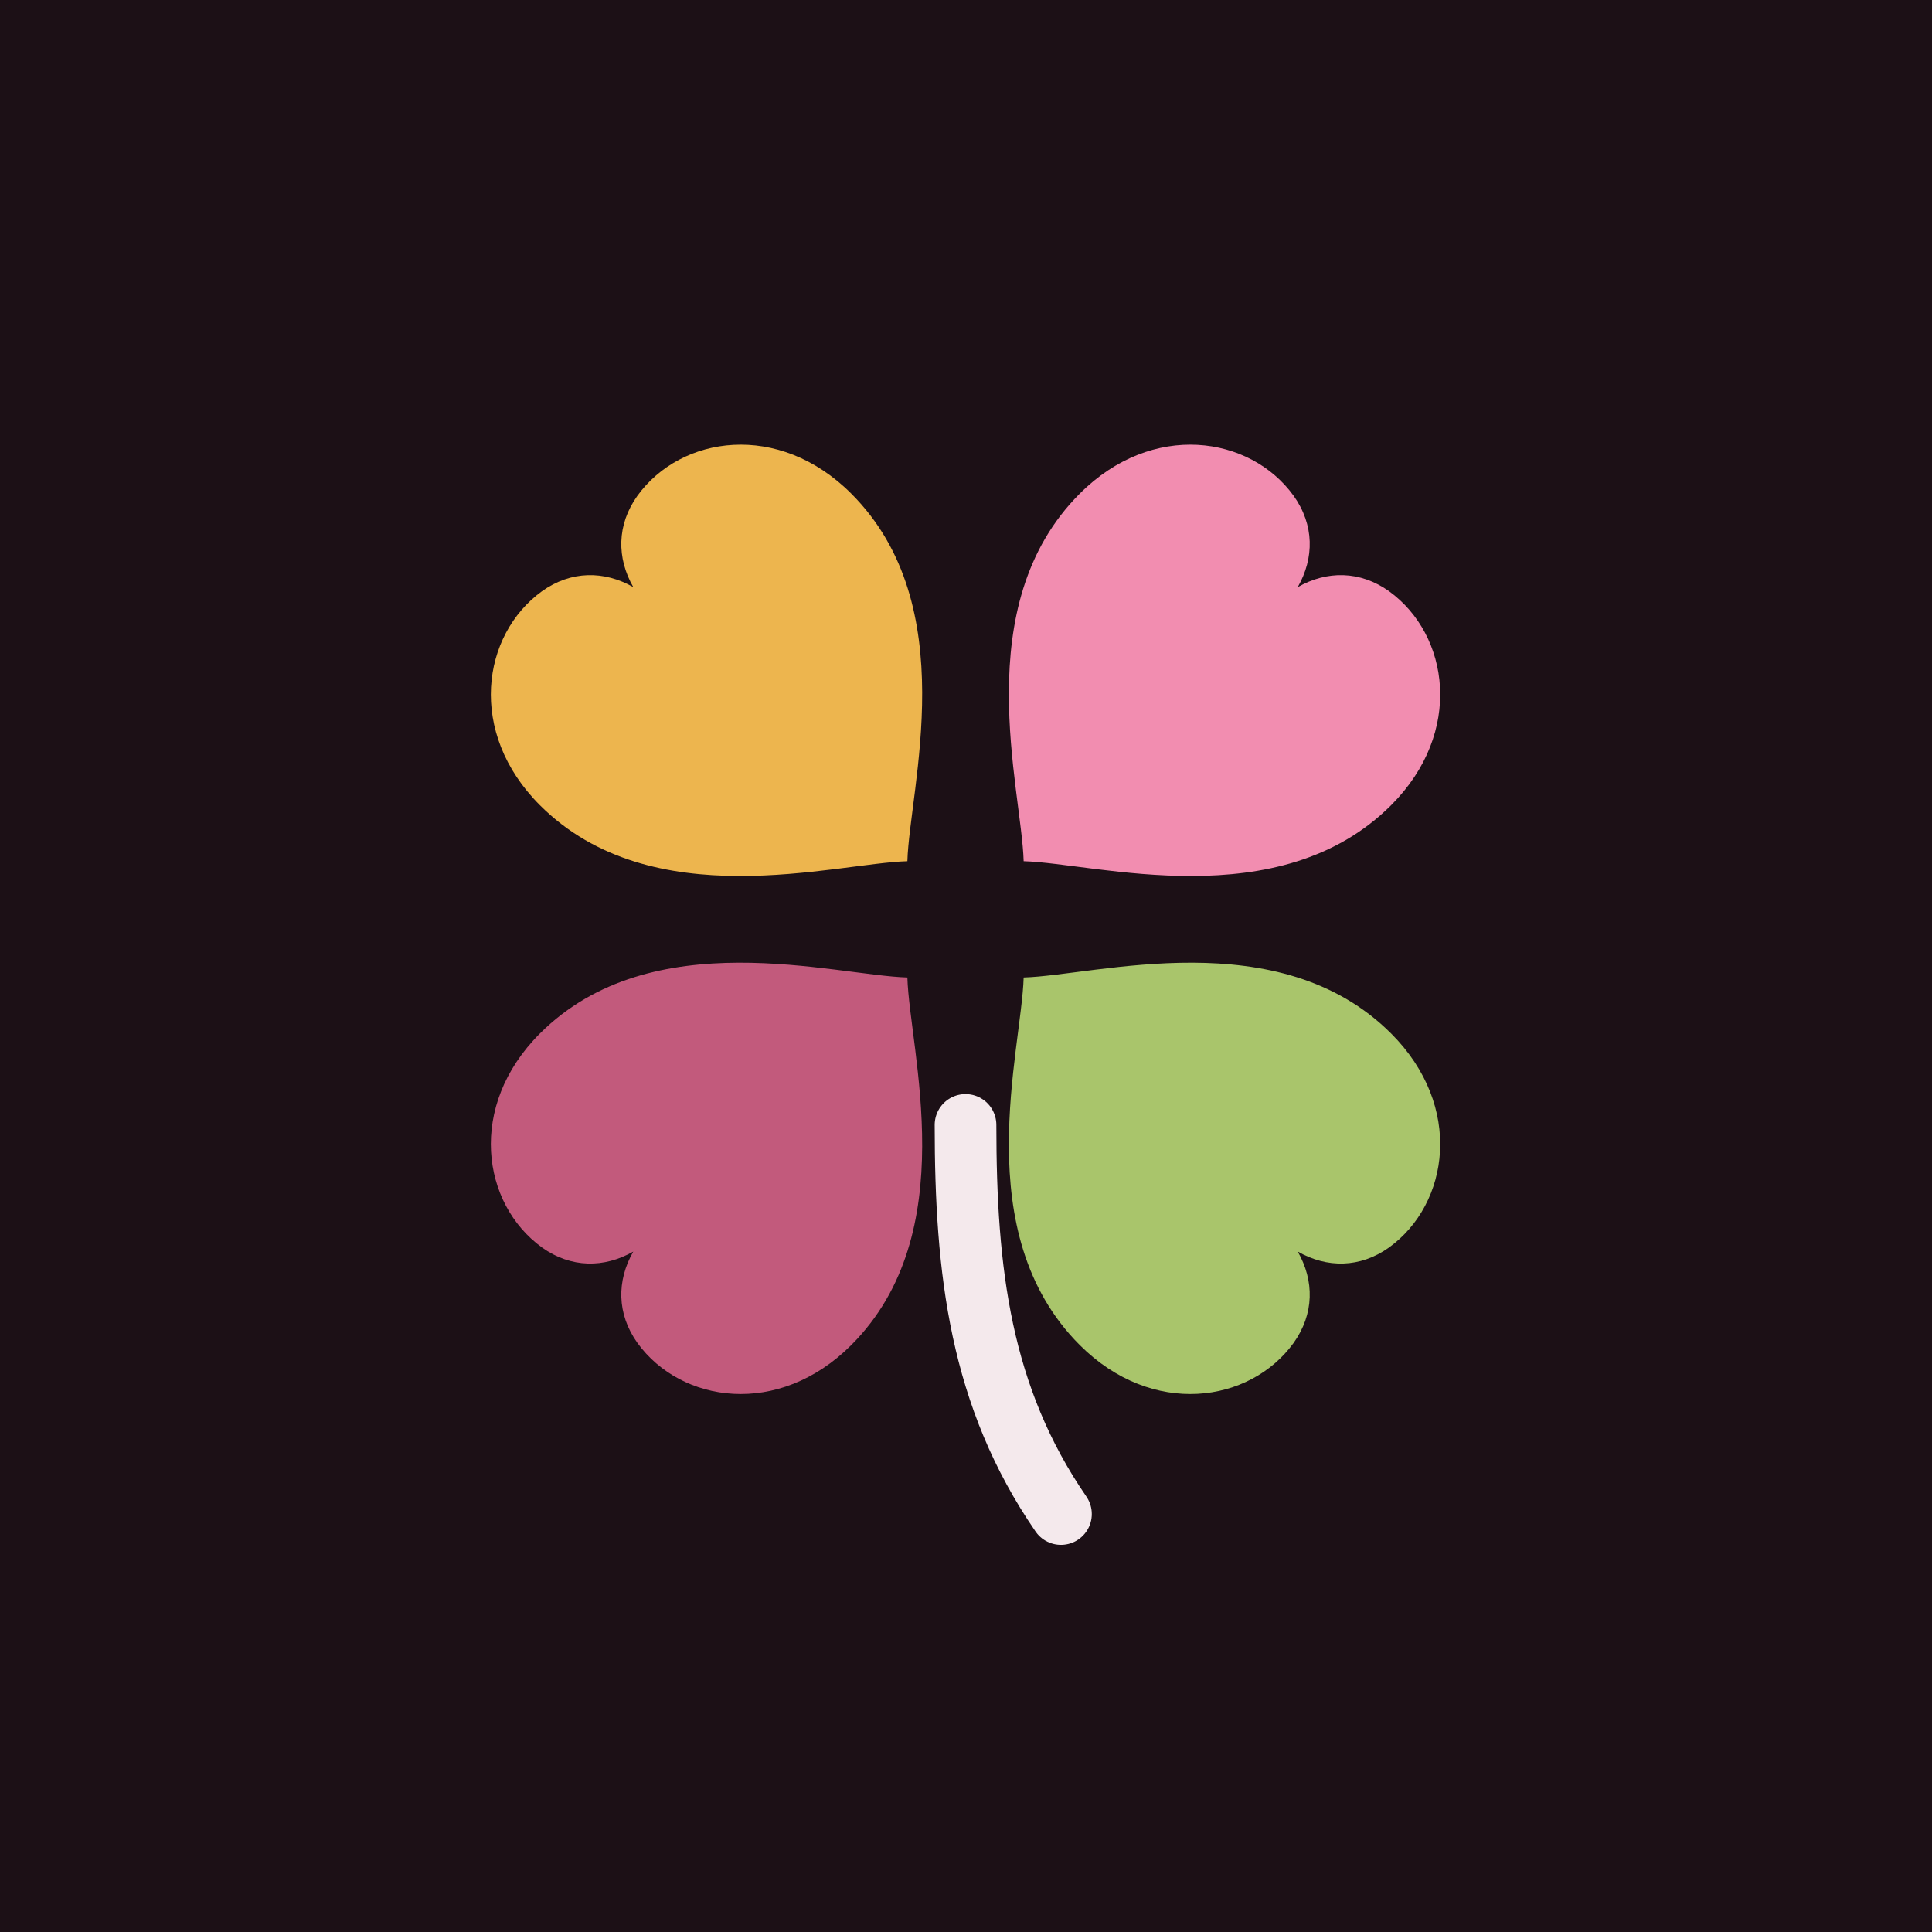
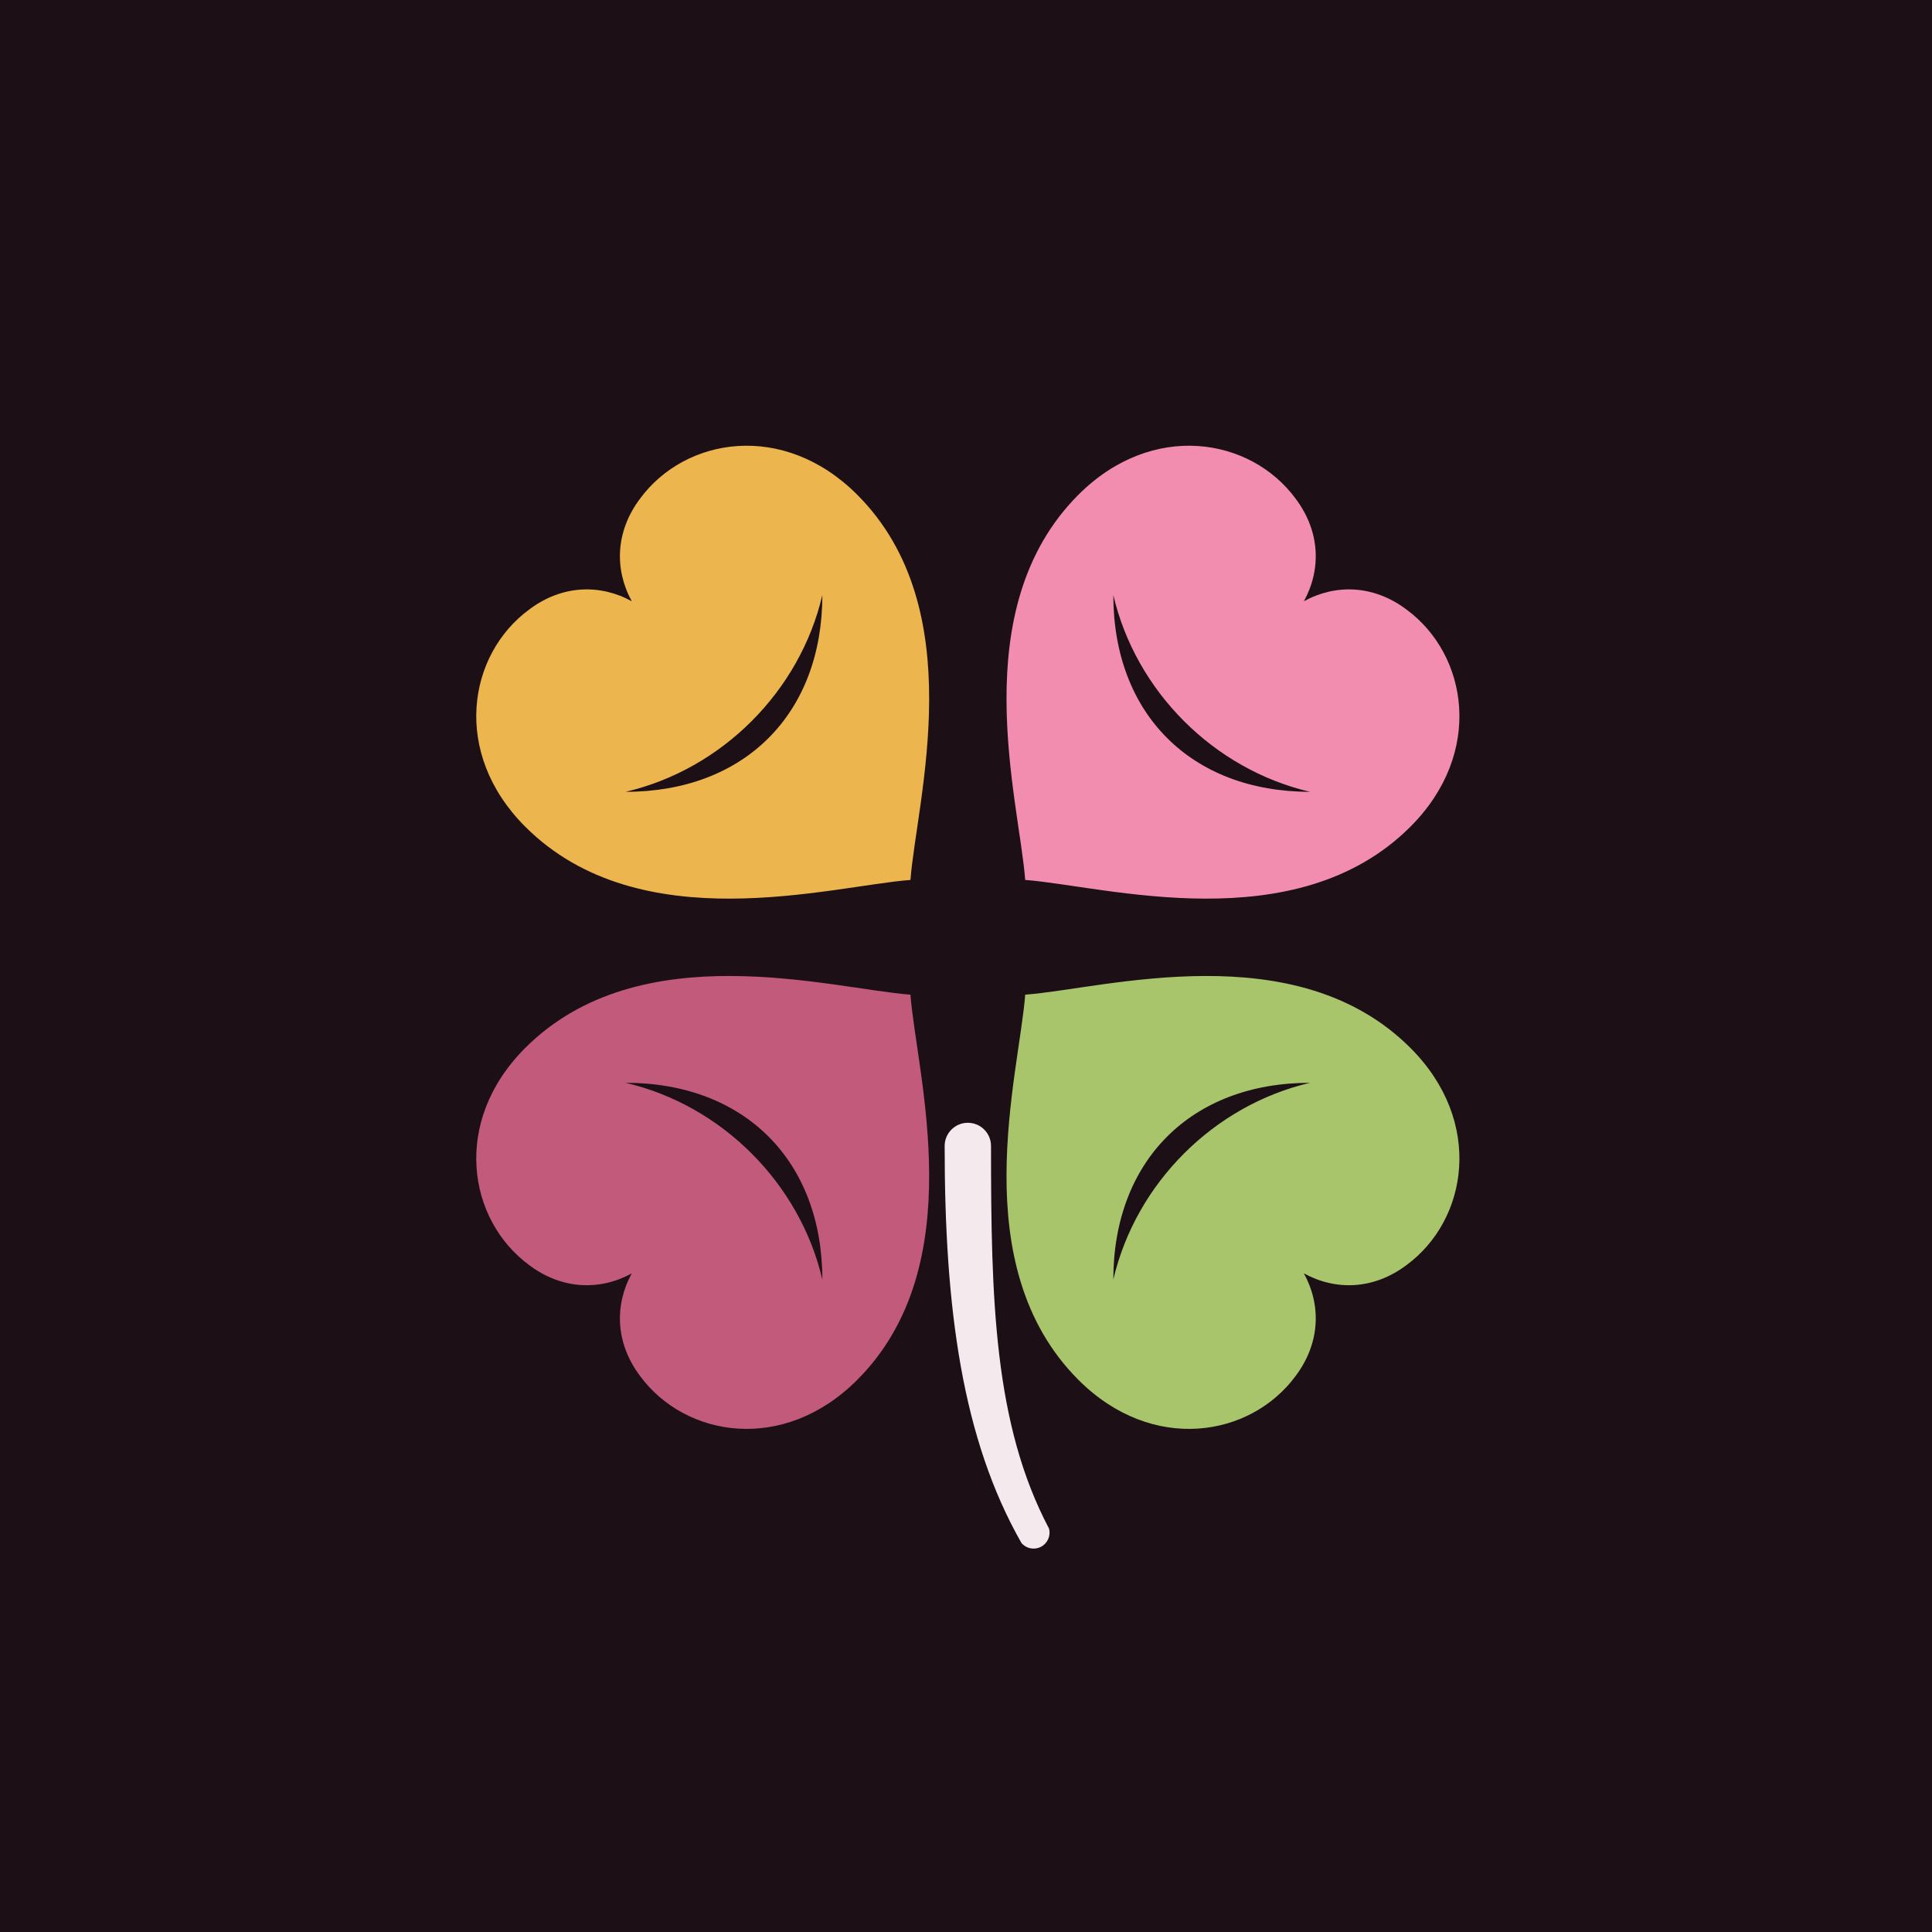
<svg xmlns="http://www.w3.org/2000/svg" viewBox="0 0 200 200" width="200" height="200" role="img">
  <rect width="200" height="200" fill="#1C1016" />
-   <g transform="translate(23.95 25.25) scale(1.52)">
-     <path fill="#F28DB0" transform="rotate(45 50 46) translate(50 40.4)" d="M0 0C-3.6-3.4-15-9.6-15-20.4C-15-27.4-9.6-31.4-4.6-30.6C-2.2-30.2-.6-28.6 0-26.4C.6-28.6 2.2-30.2 4.6-30.6C9.6-31.4 15-27.4 15-20.4C15-9.6 3.6-3.4 0 0Z" />
-     <path fill="#A9C56B" transform="rotate(135 50 46) translate(50 40.4)" d="M0 0C-3.6-3.4-15-9.6-15-20.4C-15-27.4-9.6-31.4-4.6-30.6C-2.2-30.2-.6-28.6 0-26.4C.6-28.6 2.2-30.2 4.6-30.6C9.6-31.4 15-27.4 15-20.4C15-9.6 3.6-3.4 0 0Z" />
-     <path fill="#C25A7C" transform="rotate(225 50 46) translate(50 40.4)" d="M0 0C-3.6-3.4-15-9.6-15-20.4C-15-27.4-9.6-31.4-4.6-30.6C-2.2-30.2-.6-28.6 0-26.4C.6-28.6 2.2-30.2 4.6-30.6C9.6-31.4 15-27.4 15-20.4C15-9.6 3.6-3.4 0 0Z" />
-     <path fill="#EDB54E" transform="rotate(315 50 46) translate(50 40.4)" d="M0 0C-3.6-3.4-15-9.6-15-20.4C-15-27.4-9.6-31.4-4.6-30.6C-2.2-30.2-.6-28.6 0-26.4C.6-28.6 2.2-30.2 4.6-30.6C9.6-31.4 15-27.4 15-20.4C15-9.6 3.6-3.4 0 0Z" />
-     <path fill="none" stroke="#F4E9EC" stroke-width="4.2" stroke-linecap="round" d="M50 60C50 70 51 78.5 56.5 86.5" />
+   <g transform="translate(25.19 28.03) scale(1.5)">
+     <path fill="#F28DB0" fill-rule="evenodd" transform="rotate(45 50 46) translate(50 40.4)" d="M0 0C-4.2-3.6-16.2-10.2-16.2-21.4C-16.2-28.6-10.6-32.6-5.4-31.8C-2.6-31.4-.7-29.6 0-27.2C.7-29.6 2.6-31.4 5.4-31.8C10.6-32.6 16.2-28.6 16.2-21.4C16.2-10.2 4.2-3.6 0 0ZM-9.6-18.2C-3.8-12.4 3.8-12.4 9.6-18.2C3.8-14.6-3.8-14.6-9.6-18.2Z" />
+     <path fill="#A9C56B" fill-rule="evenodd" transform="rotate(135 50 46) translate(50 40.4)" d="M0 0C-4.2-3.6-16.2-10.2-16.2-21.4C-16.2-28.6-10.6-32.6-5.4-31.8C-2.6-31.4-.7-29.6 0-27.2C.7-29.6 2.6-31.4 5.4-31.8C10.6-32.6 16.2-28.6 16.2-21.4C16.2-10.2 4.2-3.6 0 0ZM-9.6-18.2C-3.8-12.4 3.8-12.4 9.6-18.2C3.8-14.6-3.8-14.6-9.6-18.2Z" />
+     <path fill="#C25A7C" fill-rule="evenodd" transform="rotate(225 50 46) translate(50 40.4)" d="M0 0C-4.2-3.6-16.2-10.2-16.2-21.4C-16.2-28.6-10.6-32.6-5.4-31.8C-2.6-31.4-.7-29.6 0-27.2C.7-29.6 2.6-31.4 5.4-31.8C10.6-32.6 16.2-28.6 16.2-21.4C16.2-10.2 4.2-3.6 0 0ZM-9.6-18.2C-3.8-12.4 3.8-12.4 9.6-18.2C3.8-14.6-3.8-14.6-9.6-18.2Z" />
+     <path fill="#EDB54E" fill-rule="evenodd" transform="rotate(315 50 46) translate(50 40.4)" d="M0 0C-4.2-3.6-16.2-10.2-16.2-21.4C-16.2-28.6-10.6-32.6-5.4-31.8C-2.6-31.4-.7-29.6 0-27.2C.7-29.6 2.6-31.4 5.4-31.8C10.6-32.6 16.2-28.6 16.2-21.4C16.2-10.2 4.2-3.6 0 0ZM-9.6-18.2C-3.8-12.4 3.8-12.4 9.6-18.2C3.8-14.6-3.8-14.6-9.6-18.2Z" />
+     <path fill="#F4E9EC" d="M48.4 60.4A1.6 1.6 0 0 1 51.6 60.4C51.6 71 51.8 79.6 55.6 86.8A1.1 1.1 0 0 1 53.7 87.8C49.6 80.6 48.4 71.6 48.4 60.4Z" />
  </g>
</svg>
